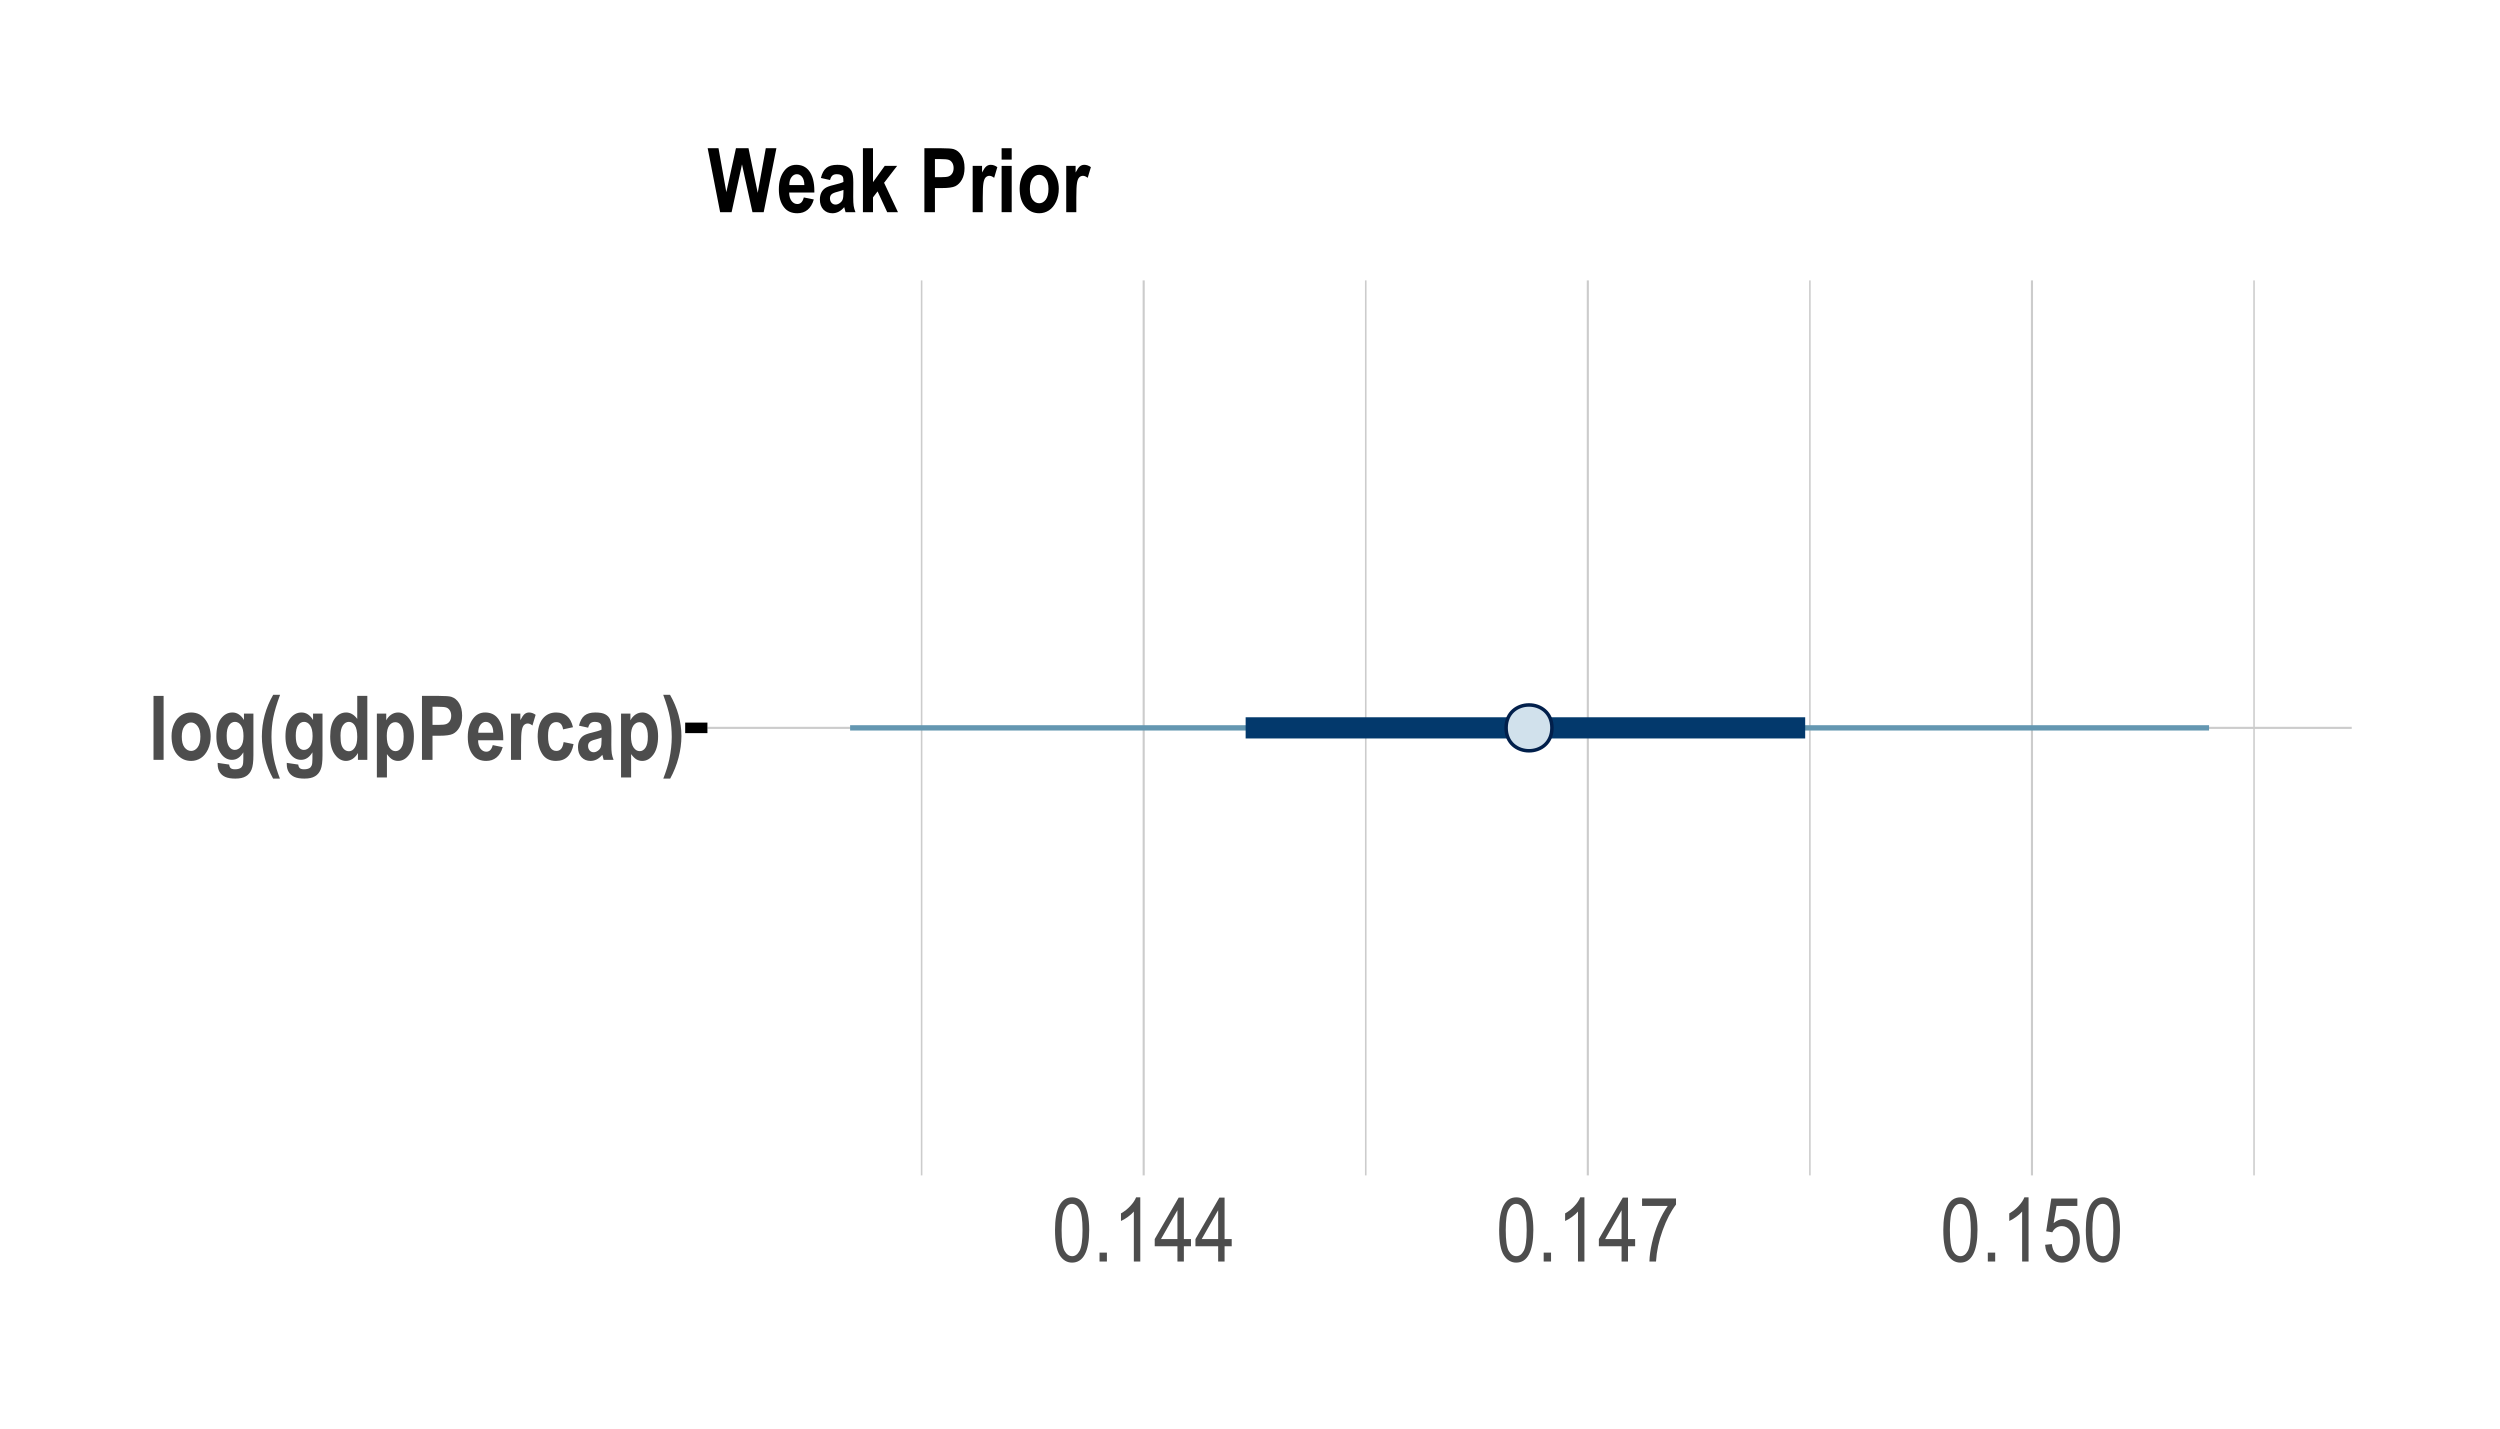
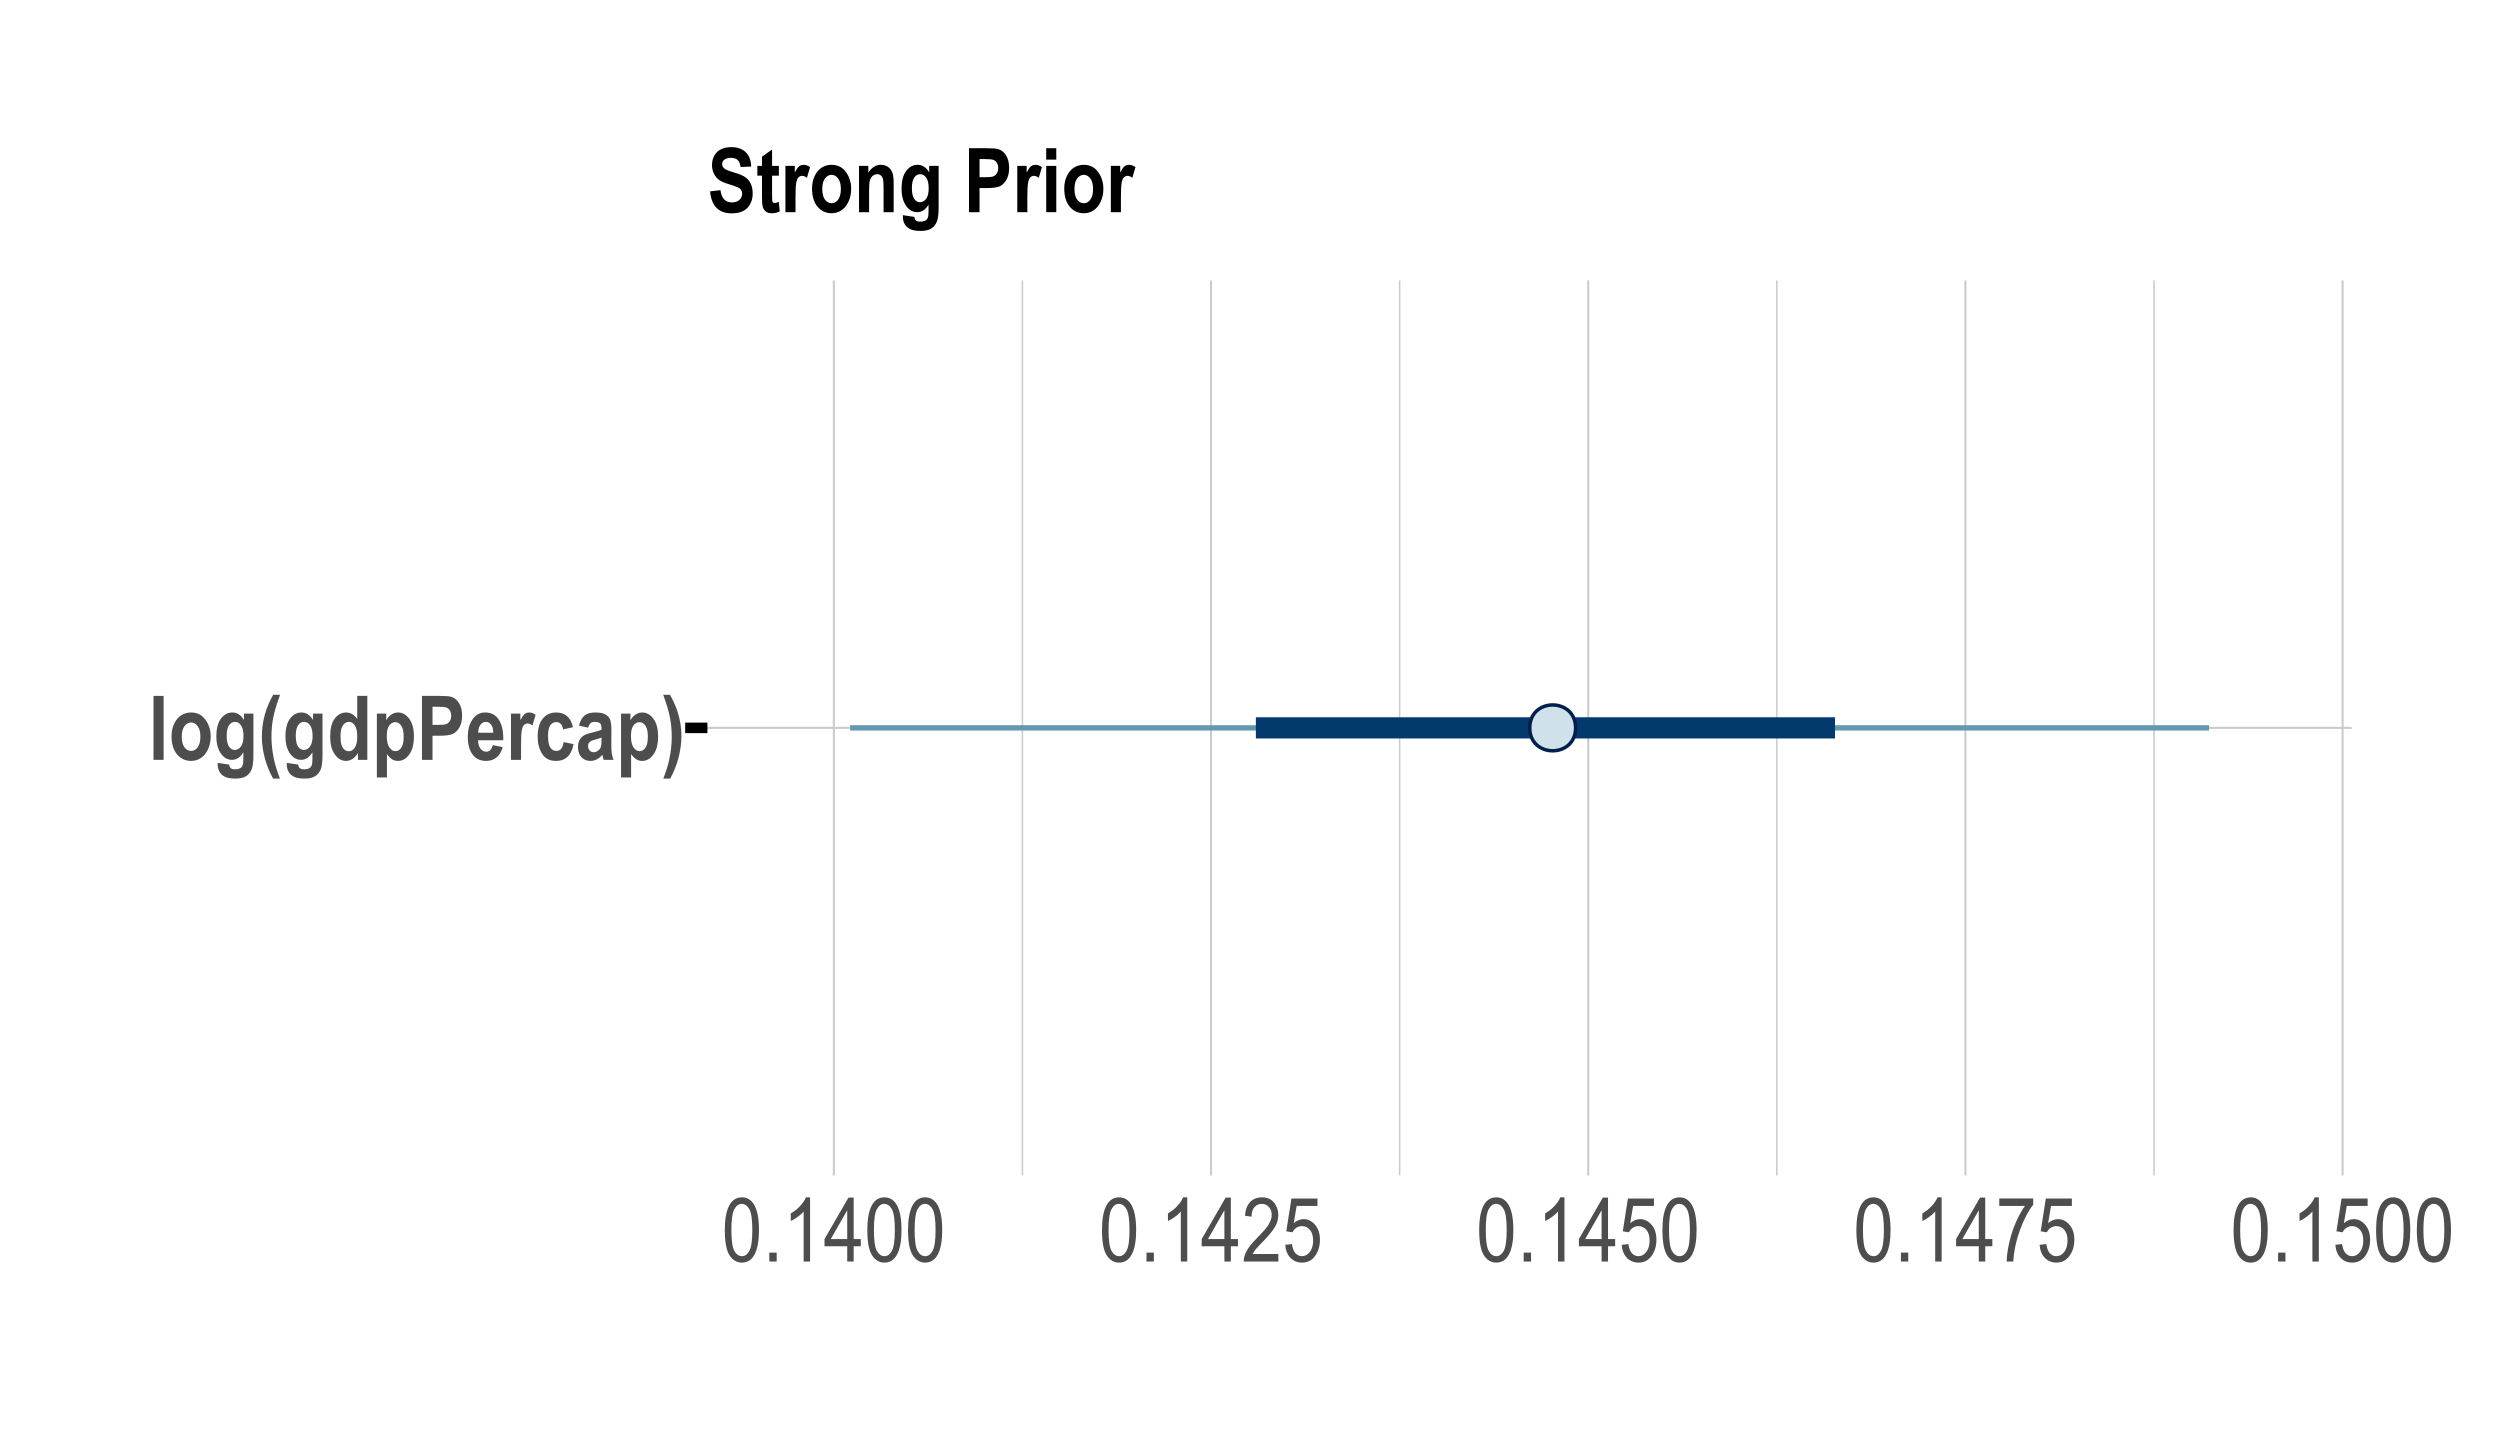
<svg xmlns="http://www.w3.org/2000/svg" xmlns:xlink="http://www.w3.org/1999/xlink" width="504pt" height="288pt" viewBox="0 0 504 288" version="1.1">
  <defs>
    <g>
      <symbol overflow="visible" id="glyph0-0">
        <path style="stroke:none;" d="M 0.391 0 L 0.391 -11.25 L 3.812 -11.25 L 3.812 0 Z M 0.797 -0.469 L 3.406 -0.469 L 3.406 -10.875 L 0.797 -10.875 Z M 0.797 -0.469 " />
      </symbol>
      <symbol overflow="visible" id="glyph0-1">
        <path style="stroke:none;" d="M 1.062 0 L 1.062 -12.891 L 3.094 -12.891 L 3.094 0 Z M 1.062 0 " />
      </symbol>
      <symbol overflow="visible" id="glyph0-2">
        <path style="stroke:none;" d="M 0.594 -4.797 C 0.594 -5.711 0.77 -6.547 1.125 -7.297 C 1.488 -8.047 1.961 -8.609 2.547 -8.984 C 3.141 -9.359 3.801 -9.547 4.531 -9.547 C 5.758 -9.547 6.723 -9.062 7.422 -8.094 C 8.129 -7.133 8.484 -6.008 8.484 -4.719 C 8.484 -3.758 8.301 -2.891 7.938 -2.109 C 7.57 -1.336 7.094 -0.754 6.5 -0.359 C 5.906 0.023 5.254 0.219 4.547 0.219 C 3.41 0.219 2.469 -0.211 1.719 -1.078 C 0.969 -1.953 0.594 -3.191 0.594 -4.797 Z M 2.656 -4.672 C 2.656 -3.723 2.836 -3.004 3.203 -2.516 C 3.578 -2.035 4.023 -1.797 4.547 -1.797 C 5.055 -1.797 5.492 -2.039 5.859 -2.531 C 6.223 -3.02 6.406 -3.738 6.406 -4.688 C 6.406 -5.613 6.219 -6.316 5.844 -6.797 C 5.477 -7.285 5.039 -7.531 4.531 -7.531 C 4.02 -7.531 3.578 -7.285 3.203 -6.797 C 2.836 -6.316 2.656 -5.609 2.656 -4.672 Z M 2.656 -4.672 " />
      </symbol>
      <symbol overflow="visible" id="glyph0-3">
        <path style="stroke:none;" d="M 0.875 0.609 L 3.188 0.953 C 3.227 1.297 3.336 1.539 3.516 1.688 C 3.691 1.832 3.973 1.906 4.359 1.906 C 4.805 1.906 5.164 1.828 5.438 1.672 C 5.633 1.566 5.785 1.391 5.891 1.141 C 5.992 0.898 6.047 0.469 6.047 -0.156 L 6.047 -1.516 C 5.742 -1.004 5.398 -0.625 5.016 -0.375 C 4.641 -0.125 4.219 0 3.75 0 C 2.906 0 2.191 -0.383 1.609 -1.156 C 0.941 -2.031 0.609 -3.219 0.609 -4.719 C 0.609 -6.312 0.922 -7.516 1.547 -8.328 C 2.18 -9.141 2.945 -9.547 3.844 -9.547 C 4.312 -9.547 4.738 -9.422 5.125 -9.172 C 5.52 -8.922 5.867 -8.539 6.172 -8.031 L 6.172 -9.328 L 8.078 -9.328 L 8.078 -0.953 C 8.078 0.391 7.953 1.359 7.703 1.953 C 7.461 2.555 7.082 3.008 6.562 3.312 C 6.051 3.625 5.344 3.781 4.438 3.781 C 3.602 3.781 2.93 3.672 2.422 3.453 C 1.922 3.234 1.535 2.898 1.266 2.453 C 1.004 2.016 0.875 1.504 0.875 0.922 Z M 2.688 -4.859 C 2.688 -3.859 2.844 -3.129 3.156 -2.672 C 3.477 -2.223 3.863 -2 4.312 -2 C 4.801 -2 5.219 -2.227 5.562 -2.688 C 5.906 -3.156 6.078 -3.859 6.078 -4.797 C 6.078 -5.773 5.91 -6.492 5.578 -6.953 C 5.254 -7.422 4.848 -7.656 4.359 -7.656 C 3.879 -7.656 3.477 -7.426 3.156 -6.969 C 2.844 -6.508 2.688 -5.805 2.688 -4.859 Z M 2.688 -4.859 " />
      </symbol>
      <symbol overflow="visible" id="glyph0-4">
        <path style="stroke:none;" d="M 4.406 3.781 L 3.031 3.781 C 2.301 2.469 1.738 1.078 1.344 -0.391 C 0.957 -1.867 0.766 -3.301 0.766 -4.688 C 0.766 -6.176 0.957 -7.629 1.344 -9.047 C 1.738 -10.473 2.305 -11.828 3.047 -13.109 L 4.438 -13.109 C 3.758 -11.273 3.301 -9.742 3.062 -8.516 C 2.82 -7.285 2.703 -5.984 2.703 -4.609 C 2.703 -3.191 2.867 -1.691 3.203 -0.109 C 3.441 1.004 3.844 2.301 4.406 3.781 Z M 4.406 3.781 " />
      </symbol>
      <symbol overflow="visible" id="glyph0-5">
        <path style="stroke:none;" d="M 8.094 0 L 6.203 0 L 6.203 -1.375 C 5.891 -0.844 5.52 -0.441 5.094 -0.172 C 4.676 0.086 4.242 0.219 3.797 0.219 C 2.941 0.219 2.195 -0.207 1.562 -1.062 C 0.926 -1.914 0.609 -3.133 0.609 -4.719 C 0.609 -6.312 0.914 -7.516 1.531 -8.328 C 2.156 -9.141 2.922 -9.547 3.828 -9.547 C 4.254 -9.547 4.656 -9.438 5.031 -9.219 C 5.406 -9 5.75 -8.676 6.062 -8.25 L 6.062 -12.891 L 8.094 -12.891 Z M 2.688 -4.875 C 2.688 -4.031 2.754 -3.398 2.891 -2.984 C 3.035 -2.566 3.238 -2.254 3.5 -2.047 C 3.77 -1.836 4.07 -1.734 4.406 -1.734 C 4.852 -1.734 5.238 -1.973 5.562 -2.453 C 5.895 -2.941 6.062 -3.664 6.062 -4.625 C 6.062 -5.695 5.898 -6.469 5.578 -6.938 C 5.266 -7.414 4.863 -7.656 4.375 -7.656 C 3.906 -7.656 3.504 -7.422 3.172 -6.953 C 2.848 -6.492 2.688 -5.801 2.688 -4.875 Z M 2.688 -4.875 " />
      </symbol>
      <symbol overflow="visible" id="glyph0-6">
        <path style="stroke:none;" d="M 1 -9.328 L 2.891 -9.328 L 2.891 -7.969 C 3.148 -8.457 3.488 -8.844 3.906 -9.125 C 4.332 -9.406 4.789 -9.547 5.281 -9.547 C 6.145 -9.547 6.891 -9.129 7.516 -8.297 C 8.148 -7.461 8.469 -6.281 8.469 -4.75 C 8.469 -3.145 8.148 -1.914 7.516 -1.062 C 6.891 -0.207 6.141 0.219 5.266 0.219 C 4.859 0.219 4.477 0.117 4.125 -0.078 C 3.781 -0.273 3.414 -0.633 3.031 -1.156 L 3.031 3.547 L 1 3.547 Z M 3 -4.828 C 3 -3.773 3.172 -3 3.516 -2.5 C 3.859 -2 4.273 -1.75 4.766 -1.75 C 5.223 -1.75 5.609 -1.977 5.922 -2.438 C 6.242 -2.895 6.406 -3.645 6.406 -4.688 C 6.406 -5.676 6.242 -6.406 5.922 -6.875 C 5.598 -7.352 5.203 -7.594 4.734 -7.594 C 4.234 -7.594 3.816 -7.363 3.484 -6.906 C 3.16 -6.445 3 -5.754 3 -4.828 Z M 3 -4.828 " />
      </symbol>
      <symbol overflow="visible" id="glyph0-7">
        <path style="stroke:none;" d="M 1.078 0 L 1.078 -12.891 L 4.5 -12.891 C 5.781 -12.891 6.613 -12.828 7 -12.703 C 7.633 -12.504 8.156 -12.078 8.562 -11.422 C 8.969 -10.773 9.172 -9.938 9.172 -8.906 C 9.172 -7.977 8.992 -7.195 8.641 -6.562 C 8.285 -5.938 7.844 -5.492 7.312 -5.234 C 6.789 -4.984 5.883 -4.859 4.594 -4.859 L 3.203 -4.859 L 3.203 0 Z M 3.203 -10.703 L 3.203 -7.047 L 4.375 -7.047 C 5.164 -7.047 5.703 -7.102 5.984 -7.219 C 6.273 -7.332 6.508 -7.531 6.688 -7.812 C 6.875 -8.102 6.969 -8.461 6.969 -8.891 C 6.969 -9.316 6.875 -9.676 6.688 -9.969 C 6.5 -10.258 6.266 -10.453 5.984 -10.547 C 5.711 -10.648 5.129 -10.703 4.234 -10.703 Z M 3.203 -10.703 " />
      </symbol>
      <symbol overflow="visible" id="glyph0-8">
        <path style="stroke:none;" d="M 5.5 -2.969 L 7.516 -2.562 C 7.242 -1.625 6.82 -0.926 6.25 -0.469 C 5.688 -0.008 5 0.219 4.188 0.219 C 3.051 0.219 2.176 -0.16 1.562 -0.922 C 0.832 -1.797 0.469 -3.023 0.469 -4.609 C 0.469 -6.172 0.836 -7.422 1.578 -8.359 C 2.191 -9.148 2.992 -9.547 3.984 -9.547 C 5.078 -9.547 5.938 -9.141 6.562 -8.328 C 7.27 -7.398 7.625 -6.035 7.625 -4.234 L 7.625 -3.953 L 2.547 -3.953 C 2.555 -3.211 2.723 -2.641 3.047 -2.234 C 3.367 -1.836 3.754 -1.641 4.203 -1.641 C 4.848 -1.641 5.281 -2.082 5.5 -2.969 Z M 5.609 -5.469 C 5.598 -6.195 5.445 -6.742 5.156 -7.109 C 4.863 -7.473 4.516 -7.656 4.109 -7.656 C 3.68 -7.656 3.32 -7.461 3.031 -7.078 C 2.727 -6.691 2.578 -6.156 2.578 -5.469 Z M 5.609 -5.469 " />
      </symbol>
      <symbol overflow="visible" id="glyph0-9">
        <path style="stroke:none;" d="M 3 0 L 0.969 0 L 0.969 -9.328 L 2.859 -9.328 L 2.859 -8 C 3.18 -8.625 3.469 -9.035 3.719 -9.234 C 3.977 -9.441 4.273 -9.547 4.609 -9.547 C 5.066 -9.547 5.508 -9.391 5.938 -9.078 L 5.297 -6.922 C 4.961 -7.191 4.645 -7.328 4.344 -7.328 C 4.062 -7.328 3.812 -7.223 3.594 -7.016 C 3.383 -6.805 3.234 -6.43 3.141 -5.891 C 3.047 -5.348 3 -4.348 3 -2.891 Z M 3 0 " />
      </symbol>
      <symbol overflow="visible" id="glyph0-10">
        <path style="stroke:none;" d="M 7.734 -6.578 L 5.734 -6.141 C 5.586 -7.117 5.129 -7.609 4.359 -7.609 C 3.859 -7.609 3.457 -7.395 3.156 -6.969 C 2.852 -6.551 2.703 -5.836 2.703 -4.828 C 2.703 -3.723 2.852 -2.941 3.156 -2.484 C 3.457 -2.023 3.863 -1.797 4.375 -1.797 C 4.758 -1.797 5.07 -1.926 5.312 -2.188 C 5.562 -2.445 5.738 -2.91 5.844 -3.578 L 7.844 -3.172 C 7.426 -0.91 6.242 0.219 4.297 0.219 C 3.047 0.219 2.117 -0.254 1.516 -1.203 C 0.91 -2.16 0.609 -3.305 0.609 -4.641 C 0.609 -6.242 0.945 -7.461 1.625 -8.297 C 2.312 -9.129 3.211 -9.547 4.328 -9.547 C 5.223 -9.547 5.953 -9.305 6.516 -8.828 C 7.078 -8.359 7.484 -7.609 7.734 -6.578 Z M 7.734 -6.578 " />
      </symbol>
      <symbol overflow="visible" id="glyph0-11">
        <path style="stroke:none;" d="M 2.578 -6.484 L 0.734 -6.891 C 0.961 -7.836 1.332 -8.516 1.844 -8.922 C 2.352 -9.336 3.086 -9.547 4.047 -9.547 C 4.898 -9.547 5.551 -9.426 6 -9.188 C 6.457 -8.945 6.781 -8.617 6.969 -8.203 C 7.164 -7.785 7.266 -7.035 7.266 -5.953 L 7.25 -3.062 C 7.25 -2.258 7.281 -1.66 7.344 -1.266 C 7.406 -0.867 7.523 -0.445 7.703 0 L 5.703 0 L 5.438 -1.016 C 5.094 -0.609 4.723 -0.301 4.328 -0.094 C 3.93 0.113 3.508 0.219 3.062 0.219 C 2.32 0.219 1.711 -0.031 1.234 -0.531 C 0.766 -1.039 0.531 -1.711 0.531 -2.547 C 0.531 -3.066 0.625 -3.523 0.812 -3.922 C 1.008 -4.316 1.281 -4.629 1.625 -4.859 C 1.977 -5.098 2.547 -5.305 3.328 -5.484 C 4.266 -5.703 4.914 -5.906 5.281 -6.094 C 5.281 -6.602 5.242 -6.938 5.172 -7.094 C 5.098 -7.258 4.961 -7.395 4.766 -7.5 C 4.566 -7.602 4.289 -7.656 3.938 -7.656 C 3.57 -7.656 3.285 -7.57 3.078 -7.406 C 2.867 -7.238 2.703 -6.93 2.578 -6.484 Z M 5.281 -4.484 C 5.02 -4.379 4.617 -4.254 4.078 -4.109 C 3.453 -3.953 3.039 -3.77 2.844 -3.562 C 2.656 -3.363 2.562 -3.109 2.562 -2.797 C 2.562 -2.441 2.664 -2.141 2.875 -1.891 C 3.094 -1.648 3.363 -1.531 3.688 -1.531 C 3.969 -1.531 4.25 -1.629 4.531 -1.828 C 4.812 -2.023 5.004 -2.254 5.109 -2.516 C 5.223 -2.785 5.281 -3.273 5.281 -3.984 Z M 5.281 -4.484 " />
      </symbol>
      <symbol overflow="visible" id="glyph0-12">
        <path style="stroke:none;" d="M 0.5 3.781 C 1.07 2.312 1.473 1.023 1.703 -0.078 C 2.035 -1.672 2.203 -3.18 2.203 -4.609 C 2.203 -5.984 2.082 -7.285 1.844 -8.516 C 1.613 -9.742 1.16 -11.273 0.484 -13.109 L 1.859 -13.109 C 2.617 -11.785 3.191 -10.422 3.578 -9.016 C 3.961 -7.609 4.156 -6.203 4.156 -4.797 C 4.156 -3.391 3.961 -1.941 3.578 -0.453 C 3.191 1.023 2.629 2.438 1.891 3.781 Z M 0.5 3.781 " />
      </symbol>
      <symbol overflow="visible" id="glyph0-13">
-         <path style="stroke:none;" d="M 2.562 0 L 0.047 -12.891 L 2.234 -12.891 L 3.812 -4.031 L 5.75 -12.891 L 8.281 -12.891 L 10.141 -3.891 L 11.766 -12.891 L 13.906 -12.891 L 11.344 0 L 9.078 0 L 6.969 -9.641 L 4.875 0 Z M 2.562 0 " />
+         <path style="stroke:none;" d="M 0.531 -4.188 L 2.625 -4.438 C 2.852 -2.789 3.617 -1.969 4.922 -1.969 C 5.566 -1.969 6.07 -2.133 6.438 -2.469 C 6.812 -2.812 7 -3.234 7 -3.734 C 7 -4.023 6.93 -4.27 6.797 -4.469 C 6.672 -4.676 6.473 -4.844 6.203 -4.969 C 5.941 -5.102 5.305 -5.328 4.297 -5.641 C 3.391 -5.922 2.723 -6.219 2.297 -6.531 C 1.879 -6.852 1.547 -7.273 1.297 -7.797 C 1.047 -8.328 0.922 -8.895 0.922 -9.5 C 0.922 -10.207 1.078 -10.844 1.391 -11.406 C 1.711 -11.969 2.156 -12.391 2.719 -12.672 C 3.281 -12.961 3.977 -13.109 4.812 -13.109 C 6.051 -13.109 7.02 -12.77 7.719 -12.094 C 8.414 -11.414 8.785 -10.453 8.828 -9.203 L 6.688 -9.094 C 6.594 -9.781 6.391 -10.258 6.078 -10.531 C 5.766 -10.812 5.32 -10.953 4.75 -10.953 C 4.176 -10.953 3.734 -10.832 3.422 -10.594 C 3.117 -10.352 2.969 -10.051 2.969 -9.688 C 2.969 -9.344 3.109 -9.051 3.391 -8.812 C 3.672 -8.57 4.316 -8.305 5.328 -8.016 C 6.398 -7.703 7.176 -7.375 7.656 -7.031 C 8.133 -6.688 8.5 -6.242 8.75 -5.703 C 9 -5.16 9.125 -4.504 9.125 -3.734 C 9.125 -2.617 8.781 -1.676 8.094 -0.906 C 7.406 -0.145 6.328 0.234 4.859 0.234 C 2.266 0.234 0.82 -1.238 0.531 -4.188 Z M 0.531 -4.188 " />
      </symbol>
      <symbol overflow="visible" id="glyph0-14">
-         <path style="stroke:none;" d="M 1 0 L 1 -12.891 L 3.031 -12.891 L 3.031 -6.047 L 5.391 -9.328 L 7.891 -9.328 L 5.266 -5.922 L 8.062 0 L 5.891 0 L 3.953 -4.188 L 3.031 -2.984 L 3.031 0 Z M 1 0 " />
+         <path style="stroke:none;" d="M 4.562 -9.328 L 4.562 -7.359 L 3.188 -7.359 L 3.188 -3.609 C 3.188 -2.785 3.207 -2.312 3.25 -2.188 C 3.32 -1.957 3.488 -1.844 3.75 -1.844 C 3.938 -1.844 4.203 -1.922 4.547 -2.078 L 4.734 -0.156 C 4.266 0.094 3.734 0.219 3.141 0.219 C 2.617 0.219 2.203 0.094 1.891 -0.156 C 1.586 -0.406 1.383 -0.758 1.281 -1.219 C 1.195 -1.562 1.156 -2.254 1.156 -3.297 L 1.156 -7.359 L 0.219 -7.359 L 0.219 -9.328 L 1.156 -9.328 L 1.156 -11.188 L 3.188 -12.625 L 3.188 -9.328 Z M 4.562 -9.328 " />
      </symbol>
      <symbol overflow="visible" id="glyph0-15">
+         <path style="stroke:none;" d="M 8.031 0 L 6 0 L 6 -4.766 C 6 -5.723 5.957 -6.359 5.875 -6.672 C 5.801 -6.984 5.66 -7.223 5.453 -7.391 C 5.242 -7.566 5.008 -7.656 4.75 -7.656 C 4.406 -7.656 4.094 -7.547 3.812 -7.328 C 3.539 -7.109 3.348 -6.805 3.234 -6.422 C 3.129 -6.035 3.078 -5.305 3.078 -4.234 L 3.078 0 L 1.047 0 L 1.047 -9.328 L 2.922 -9.328 L 2.922 -7.969 C 3.254 -8.488 3.629 -8.879 4.047 -9.141 C 4.473 -9.41 4.941 -9.547 5.453 -9.547 C 6.047 -9.547 6.547 -9.391 6.953 -9.078 C 7.359 -8.773 7.641 -8.379 7.797 -7.891 C 7.953 -7.41 8.031 -6.711 8.031 -5.797 Z M 8.031 0 " />
+       </symbol>
+       <symbol overflow="visible" id="glyph0-16">
        <path style="stroke:none;" d="" />
      </symbol>
-       <symbol overflow="visible" id="glyph0-16">
+       <symbol overflow="visible" id="glyph0-17">
        <path style="stroke:none;" d="M 1.062 -10.594 L 1.062 -12.891 L 3.094 -12.891 L 3.094 -10.594 Z M 1.062 0 L 1.062 -9.328 L 3.094 -9.328 L 3.094 0 Z M 1.062 0 " />
      </symbol>
      <symbol overflow="visible" id="glyph1-0">
        <path style="stroke:none;" d="M 0.391 0 L 0.391 -11.25 L 3.812 -11.25 L 3.812 0 Z M 0.797 -0.469 L 3.406 -0.469 L 3.406 -10.875 L 0.797 -10.875 Z M 0.797 -0.469 " />
      </symbol>
      <symbol overflow="visible" id="glyph1-1">
        <path style="stroke:none;" d="M 0.594 -6.359 C 0.594 -8.516 0.883 -10.148 1.469 -11.266 C 2.051 -12.379 2.91 -12.938 4.047 -12.938 C 5.055 -12.938 5.848 -12.484 6.422 -11.578 C 7.129 -10.492 7.484 -8.754 7.484 -6.359 C 7.484 -4.203 7.191 -2.566 6.609 -1.453 C 6.023 -0.336 5.164 0.219 4.031 0.219 C 3.02 0.219 2.191 -0.27 1.547 -1.25 C 0.91 -2.238 0.594 -3.941 0.594 -6.359 Z M 1.922 -6.359 C 1.922 -4.266 2.117 -2.859 2.516 -2.141 C 2.922 -1.43 3.438 -1.078 4.062 -1.078 C 4.656 -1.078 5.148 -1.438 5.547 -2.156 C 5.941 -2.883 6.141 -4.285 6.141 -6.359 C 6.141 -8.453 5.938 -9.852 5.531 -10.562 C 5.133 -11.27 4.617 -11.625 3.984 -11.625 C 3.398 -11.625 2.91 -11.266 2.516 -10.547 C 2.117 -9.828 1.922 -8.43 1.922 -6.359 Z M 1.922 -6.359 " />
      </symbol>
      <symbol overflow="visible" id="glyph1-2">
        <path style="stroke:none;" d="M 1.359 0 L 1.359 -1.797 L 2.844 -1.797 L 2.844 0 Z M 1.359 0 " />
      </symbol>
      <symbol overflow="visible" id="glyph1-3">
        <path style="stroke:none;" d="M 5.469 0 L 4.172 0 L 4.172 -10.078 C 3.879 -9.723 3.477 -9.363 2.969 -9 C 2.469 -8.633 2.004 -8.359 1.578 -8.172 L 1.578 -9.703 C 2.297 -10.109 2.926 -10.609 3.469 -11.203 C 4.02 -11.797 4.406 -12.375 4.625 -12.938 L 5.469 -12.938 Z M 5.469 0 " />
      </symbol>
      <symbol overflow="visible" id="glyph1-4">
        <path style="stroke:none;" d="M 4.75 0 L 4.75 -3.078 L 0.172 -3.078 L 0.172 -4.531 L 5 -12.891 L 6.047 -12.891 L 6.047 -4.531 L 7.484 -4.531 L 7.484 -3.078 L 6.047 -3.078 L 6.047 0 Z M 4.75 -4.531 L 4.75 -10.344 L 1.438 -4.531 Z M 4.75 -4.531 " />
      </symbol>
      <symbol overflow="visible" id="glyph1-5">
-         <path style="stroke:none;" d="M 0.672 -11.203 L 0.672 -12.719 L 7.516 -12.719 L 7.516 -11.484 C 6.492 -10.16 5.598 -8.438 4.828 -6.312 C 4.055 -4.188 3.609 -2.082 3.484 0 L 2.156 0 C 2.176 -1.082 2.348 -2.336 2.672 -3.766 C 2.992 -5.203 3.438 -6.57 4 -7.875 C 4.57 -9.176 5.188 -10.285 5.844 -11.203 Z M 0.672 -11.203 " />
+         <path style="stroke:none;" d="M 7.422 -1.516 L 7.422 0 L 0.438 0 C 0.414 -0.613 0.598 -1.301 0.984 -2.062 C 1.379 -2.82 2.098 -3.723 3.141 -4.766 C 4.348 -5.973 5.141 -6.906 5.516 -7.562 C 5.891 -8.219 6.078 -8.832 6.078 -9.406 C 6.078 -10.062 5.883 -10.594 5.5 -11 C 5.125 -11.414 4.656 -11.625 4.094 -11.625 C 3.488 -11.625 2.988 -11.398 2.594 -10.953 C 2.207 -10.516 2.016 -9.879 2.016 -9.047 L 0.688 -9.219 C 0.781 -10.445 1.129 -11.375 1.734 -12 C 2.336 -12.625 3.133 -12.938 4.125 -12.938 C 5.207 -12.938 6.023 -12.57 6.578 -11.844 C 7.129 -11.125 7.406 -10.301 7.406 -9.375 C 7.406 -8.551 7.188 -7.758 6.75 -7 C 6.32 -6.25 5.504 -5.25 4.297 -4 C 3.516 -3.207 3.008 -2.664 2.781 -2.375 C 2.562 -2.094 2.379 -1.805 2.234 -1.516 Z M 7.422 -1.516 " />
      </symbol>
      <symbol overflow="visible" id="glyph1-6">
        <path style="stroke:none;" d="M 0.594 -3.375 L 1.953 -3.516 C 2.055 -2.691 2.289 -2.078 2.656 -1.672 C 3.031 -1.273 3.469 -1.078 3.969 -1.078 C 4.582 -1.078 5.109 -1.359 5.547 -1.922 C 5.992 -2.492 6.219 -3.27 6.219 -4.25 C 6.219 -5.164 6.004 -5.875 5.578 -6.375 C 5.148 -6.883 4.609 -7.141 3.953 -7.141 C 3.555 -7.141 3.188 -7.031 2.844 -6.812 C 2.508 -6.594 2.242 -6.285 2.047 -5.891 L 0.812 -6.094 L 1.844 -12.703 L 7.094 -12.703 L 7.094 -11.203 L 2.891 -11.203 L 2.312 -7.734 C 2.938 -8.273 3.602 -8.547 4.312 -8.547 C 5.195 -8.547 5.961 -8.164 6.609 -7.406 C 7.266 -6.656 7.594 -5.645 7.594 -4.375 C 7.594 -3.113 7.266 -2.031 6.609 -1.125 C 5.961 -0.227 5.086 0.219 3.984 0.219 C 3.066 0.219 2.289 -0.098 1.656 -0.734 C 1.031 -1.367 0.676 -2.25 0.594 -3.375 Z M 0.594 -3.375 " />
      </symbol>
+       <symbol overflow="visible" id="glyph1-7">
+         <path style="stroke:none;" d="M 0.672 -11.203 L 0.672 -12.719 L 7.516 -12.719 L 7.516 -11.484 C 6.492 -10.16 5.598 -8.438 4.828 -6.312 C 4.055 -4.188 3.609 -2.082 3.484 0 L 2.156 0 C 2.176 -1.082 2.348 -2.336 2.672 -3.766 C 2.992 -5.203 3.438 -6.57 4 -7.875 C 4.57 -9.176 5.188 -10.285 5.844 -11.203 Z M 0.672 -11.203 " />
+       </symbol>
    </g>
    <clipPath id="clip1">
-       <path d="M 185 56.523 L 186 56.523 L 186 236.957 L 185 236.957 Z M 185 56.523 " />
+       <path d="M 205 56.523 L 207 56.523 L 207 236.957 L 205 236.957 Z M 205 56.523 " />
    </clipPath>
    <clipPath id="clip2">
-       <path d="M 275 56.523 L 276 56.523 L 276 236.957 L 275 236.957 Z M 275 56.523 " />
+       <path d="M 282 56.523 L 283 56.523 L 283 236.957 L 282 236.957 Z M 282 56.523 " />
    </clipPath>
    <clipPath id="clip3">
-       <path d="M 364 56.523 L 366 56.523 L 366 236.957 L 364 236.957 Z M 364 56.523 " />
+       <path d="M 358 56.523 L 359 56.523 L 359 236.957 L 358 236.957 Z M 358 56.523 " />
    </clipPath>
    <clipPath id="clip4">
-       <path d="M 454 56.523 L 455 56.523 L 455 236.957 L 454 236.957 Z M 454 56.523 " />
+       <path d="M 434 56.523 L 435 56.523 L 435 236.957 L 434 236.957 Z M 434 56.523 " />
    </clipPath>
    <clipPath id="clip5">
      <path d="M 142.617 146 L 474.113 146 L 474.113 147 L 142.617 147 Z M 142.617 146 " />
    </clipPath>
    <clipPath id="clip6">
-       <path d="M 230 56.523 L 231 56.523 L 231 236.957 L 230 236.957 Z M 230 56.523 " />
+       <path d="M 167 56.523 L 169 56.523 L 169 236.957 L 167 236.957 Z M 167 56.523 " />
    </clipPath>
    <clipPath id="clip7">
+       <path d="M 243 56.523 L 245 56.523 L 245 236.957 L 243 236.957 Z M 243 56.523 " />
+     </clipPath>
+     <clipPath id="clip8">
      <path d="M 319 56.523 L 321 56.523 L 321 236.957 L 319 236.957 Z M 319 56.523 " />
    </clipPath>
-     <clipPath id="clip8">
-       <path d="M 409 56.523 L 410 56.523 L 410 236.957 L 409 236.957 Z M 409 56.523 " />
+     <clipPath id="clip9">
+       <path d="M 396 56.523 L 397 56.523 L 397 236.957 L 396 236.957 Z M 396 56.523 " />
+     </clipPath>
+     <clipPath id="clip10">
+       <path d="M 472 56.523 L 473 56.523 L 473 236.957 L 472 236.957 Z M 472 56.523 " />
    </clipPath>
  </defs>
-   <g id="surface99">
+   <g id="surface94">
    <rect x="0" y="0" width="504" height="288" style="fill:rgb(100%,100%,100%);fill-opacity:1;stroke:none;" />
    <g clip-path="url(#clip1)" clip-rule="nonzero">
-       <path style="fill:none;stroke-width:0.32;stroke-linecap:butt;stroke-linejoin:round;stroke:rgb(80%,80%,80%);stroke-opacity:1;stroke-miterlimit:10;" d="M 185.797 236.957 L 185.797 56.523 " />
+       <path style="fill:none;stroke-width:0.32;stroke-linecap:butt;stroke-linejoin:round;stroke:rgb(80%,80%,80%);stroke-opacity:1;stroke-miterlimit:10;" d="M 206.121 236.957 L 206.121 56.523 " />
    </g>
    <g clip-path="url(#clip2)" clip-rule="nonzero">
-       <path style="fill:none;stroke-width:0.32;stroke-linecap:butt;stroke-linejoin:round;stroke:rgb(80%,80%,80%);stroke-opacity:1;stroke-miterlimit:10;" d="M 275.336 236.957 L 275.336 56.523 " />
+       <path style="fill:none;stroke-width:0.32;stroke-linecap:butt;stroke-linejoin:round;stroke:rgb(80%,80%,80%);stroke-opacity:1;stroke-miterlimit:10;" d="M 282.164 236.957 L 282.164 56.523 " />
    </g>
    <g clip-path="url(#clip3)" clip-rule="nonzero">
-       <path style="fill:none;stroke-width:0.32;stroke-linecap:butt;stroke-linejoin:round;stroke:rgb(80%,80%,80%);stroke-opacity:1;stroke-miterlimit:10;" d="M 364.875 236.957 L 364.875 56.523 " />
+       <path style="fill:none;stroke-width:0.32;stroke-linecap:butt;stroke-linejoin:round;stroke:rgb(80%,80%,80%);stroke-opacity:1;stroke-miterlimit:10;" d="M 358.207 236.957 L 358.207 56.523 " />
    </g>
    <g clip-path="url(#clip4)" clip-rule="nonzero">
-       <path style="fill:none;stroke-width:0.32;stroke-linecap:butt;stroke-linejoin:round;stroke:rgb(80%,80%,80%);stroke-opacity:1;stroke-miterlimit:10;" d="M 454.414 236.957 L 454.414 56.523 " />
+       <path style="fill:none;stroke-width:0.32;stroke-linecap:butt;stroke-linejoin:round;stroke:rgb(80%,80%,80%);stroke-opacity:1;stroke-miterlimit:10;" d="M 434.246 236.957 L 434.246 56.523 " />
    </g>
    <g clip-path="url(#clip5)" clip-rule="nonzero">
      <path style="fill:none;stroke-width:0.427;stroke-linecap:butt;stroke-linejoin:round;stroke:rgb(80%,80%,80%);stroke-opacity:1;stroke-miterlimit:10;" d="M 142.617 146.738 L 474.113 146.738 " />
    </g>
    <g clip-path="url(#clip6)" clip-rule="nonzero">
-       <path style="fill:none;stroke-width:0.427;stroke-linecap:butt;stroke-linejoin:round;stroke:rgb(80%,80%,80%);stroke-opacity:1;stroke-miterlimit:10;" d="M 230.566 236.957 L 230.566 56.523 " />
+       <path style="fill:none;stroke-width:0.427;stroke-linecap:butt;stroke-linejoin:round;stroke:rgb(80%,80%,80%);stroke-opacity:1;stroke-miterlimit:10;" d="M 168.102 236.957 L 168.102 56.523 " />
    </g>
    <g clip-path="url(#clip7)" clip-rule="nonzero">
-       <path style="fill:none;stroke-width:0.427;stroke-linecap:butt;stroke-linejoin:round;stroke:rgb(80%,80%,80%);stroke-opacity:1;stroke-miterlimit:10;" d="M 320.105 236.957 L 320.105 56.523 " />
+       <path style="fill:none;stroke-width:0.427;stroke-linecap:butt;stroke-linejoin:round;stroke:rgb(80%,80%,80%);stroke-opacity:1;stroke-miterlimit:10;" d="M 244.141 236.957 L 244.141 56.523 " />
    </g>
    <g clip-path="url(#clip8)" clip-rule="nonzero">
-       <path style="fill:none;stroke-width:0.427;stroke-linecap:butt;stroke-linejoin:round;stroke:rgb(80%,80%,80%);stroke-opacity:1;stroke-miterlimit:10;" d="M 409.645 236.957 L 409.645 56.523 " />
+       <path style="fill:none;stroke-width:0.427;stroke-linecap:butt;stroke-linejoin:round;stroke:rgb(80%,80%,80%);stroke-opacity:1;stroke-miterlimit:10;" d="M 320.184 236.957 L 320.184 56.523 " />
+     </g>
+     <g clip-path="url(#clip9)" clip-rule="nonzero">
+       <path style="fill:none;stroke-width:0.427;stroke-linecap:butt;stroke-linejoin:round;stroke:rgb(80%,80%,80%);stroke-opacity:1;stroke-miterlimit:10;" d="M 396.227 236.957 L 396.227 56.523 " />
+     </g>
+     <g clip-path="url(#clip10)" clip-rule="nonzero">
+       <path style="fill:none;stroke-width:0.427;stroke-linecap:butt;stroke-linejoin:round;stroke:rgb(80%,80%,80%);stroke-opacity:1;stroke-miterlimit:10;" d="M 472.27 236.957 L 472.27 56.523 " />
    </g>
    <path style="fill:none;stroke-width:1.067;stroke-linecap:butt;stroke-linejoin:round;stroke:rgb(39.216%,59.216%,69.412%);stroke-opacity:1;stroke-miterlimit:10;" d="M 171.383 146.738 L 445.348 146.738 " />
-     <path style="fill:none;stroke-width:4.268;stroke-linecap:butt;stroke-linejoin:round;stroke:rgb(1.176%,22.353%,42.353%);stroke-opacity:1;stroke-miterlimit:10;" d="M 251.121 146.738 L 363.926 146.738 " />
-     <path style="fill-rule:nonzero;fill:rgb(81.961%,88.235%,92.549%);fill-opacity:1;stroke-width:0.709;stroke-linecap:round;stroke-linejoin:round;stroke:rgb(0.392%,12.157%,29.412%);stroke-opacity:1;stroke-miterlimit:10;" d="M 312.871 146.738 C 312.871 152.902 303.629 152.902 303.629 146.738 C 303.629 140.578 312.871 140.578 312.871 146.738 " />
+     <path style="fill:none;stroke-width:4.268;stroke-linecap:butt;stroke-linejoin:round;stroke:rgb(1.176%,22.353%,42.353%);stroke-opacity:1;stroke-miterlimit:10;" d="M 253.184 146.738 L 369.938 146.738 " />
+     <path style="fill-rule:nonzero;fill:rgb(81.961%,88.235%,92.549%);fill-opacity:1;stroke-width:0.709;stroke-linecap:round;stroke-linejoin:round;stroke:rgb(0.392%,12.157%,29.412%);stroke-opacity:1;stroke-miterlimit:10;" d="M 317.645 146.738 C 317.645 152.902 308.398 152.902 308.398 146.738 C 308.398 140.578 317.645 140.578 317.645 146.738 " />
    <g style="fill:rgb(30.196%,30.196%,30.196%);fill-opacity:1;">
      <use xlink:href="#glyph0-1" x="29.887" y="153.184" />
      <use xlink:href="#glyph0-2" x="33.991" y="153.184" />
      <use xlink:href="#glyph0-3" x="43.009" y="153.184" />
      <use xlink:href="#glyph0-4" x="52.026" y="153.184" />
      <use xlink:href="#glyph0-3" x="56.939" y="153.184" />
      <use xlink:href="#glyph0-5" x="65.957" y="153.184" />
      <use xlink:href="#glyph0-6" x="74.975" y="153.184" />
      <use xlink:href="#glyph0-7" x="83.992" y="153.184" />
      <use xlink:href="#glyph0-8" x="93.836" y="153.184" />
      <use xlink:href="#glyph0-9" x="102.045" y="153.184" />
      <use xlink:href="#glyph0-10" x="107.784" y="153.184" />
      <use xlink:href="#glyph0-11" x="115.993" y="153.184" />
      <use xlink:href="#glyph0-6" x="124.202" y="153.184" />
      <use xlink:href="#glyph0-12" x="133.22" y="153.184" />
    </g>
    <path style="fill:none;stroke-width:2.134;stroke-linecap:butt;stroke-linejoin:round;stroke:rgb(0%,0%,0%);stroke-opacity:1;stroke-miterlimit:10;" d="M 138.133 146.738 L 142.617 146.738 " />
    <g style="fill:rgb(30.196%,30.196%,30.196%);fill-opacity:1;">
-       <use xlink:href="#glyph1-1" x="212.098" y="254.324" />
-       <use xlink:href="#glyph1-2" x="220.307" y="254.324" />
-       <use xlink:href="#glyph1-3" x="224.411" y="254.324" />
-       <use xlink:href="#glyph1-4" x="232.62" y="254.324" />
-       <use xlink:href="#glyph1-4" x="240.829" y="254.324" />
-     </g>
-     <g style="fill:rgb(30.196%,30.196%,30.196%);fill-opacity:1;">
-       <use xlink:href="#glyph1-1" x="301.637" y="254.324" />
-       <use xlink:href="#glyph1-2" x="309.846" y="254.324" />
-       <use xlink:href="#glyph1-3" x="313.95" y="254.324" />
-       <use xlink:href="#glyph1-4" x="322.159" y="254.324" />
-       <use xlink:href="#glyph1-5" x="330.368" y="254.324" />
-     </g>
-     <g style="fill:rgb(30.196%,30.196%,30.196%);fill-opacity:1;">
-       <use xlink:href="#glyph1-1" x="391.176" y="254.324" />
-       <use xlink:href="#glyph1-2" x="399.385" y="254.324" />
-       <use xlink:href="#glyph1-3" x="403.489" y="254.324" />
-       <use xlink:href="#glyph1-6" x="411.698" y="254.324" />
-       <use xlink:href="#glyph1-1" x="419.907" y="254.324" />
+       <use xlink:href="#glyph1-1" x="145.527" y="254.324" />
+       <use xlink:href="#glyph1-2" x="153.736" y="254.324" />
+       <use xlink:href="#glyph1-3" x="157.841" y="254.324" />
+       <use xlink:href="#glyph1-4" x="166.05" y="254.324" />
+       <use xlink:href="#glyph1-1" x="174.259" y="254.324" />
+       <use xlink:href="#glyph1-1" x="182.468" y="254.324" />
+     </g>
+     <g style="fill:rgb(30.196%,30.196%,30.196%);fill-opacity:1;">
+       <use xlink:href="#glyph1-1" x="221.566" y="254.324" />
+       <use xlink:href="#glyph1-2" x="229.775" y="254.324" />
+       <use xlink:href="#glyph1-3" x="233.88" y="254.324" />
+       <use xlink:href="#glyph1-4" x="242.089" y="254.324" />
+       <use xlink:href="#glyph1-5" x="250.298" y="254.324" />
+       <use xlink:href="#glyph1-6" x="258.507" y="254.324" />
+     </g>
+     <g style="fill:rgb(30.196%,30.196%,30.196%);fill-opacity:1;">
+       <use xlink:href="#glyph1-1" x="297.609" y="254.324" />
+       <use xlink:href="#glyph1-2" x="305.818" y="254.324" />
+       <use xlink:href="#glyph1-3" x="309.923" y="254.324" />
+       <use xlink:href="#glyph1-4" x="318.132" y="254.324" />
+       <use xlink:href="#glyph1-6" x="326.341" y="254.324" />
+       <use xlink:href="#glyph1-1" x="334.55" y="254.324" />
+     </g>
+     <g style="fill:rgb(30.196%,30.196%,30.196%);fill-opacity:1;">
+       <use xlink:href="#glyph1-1" x="373.652" y="254.324" />
+       <use xlink:href="#glyph1-2" x="381.861" y="254.324" />
+       <use xlink:href="#glyph1-3" x="385.966" y="254.324" />
+       <use xlink:href="#glyph1-4" x="394.175" y="254.324" />
+       <use xlink:href="#glyph1-7" x="402.384" y="254.324" />
+       <use xlink:href="#glyph1-6" x="410.593" y="254.324" />
+     </g>
+     <g style="fill:rgb(30.196%,30.196%,30.196%);fill-opacity:1;">
+       <use xlink:href="#glyph1-1" x="449.695" y="254.324" />
+       <use xlink:href="#glyph1-2" x="457.904" y="254.324" />
+       <use xlink:href="#glyph1-3" x="462.009" y="254.324" />
+       <use xlink:href="#glyph1-6" x="470.218" y="254.324" />
+       <use xlink:href="#glyph1-1" x="478.427" y="254.324" />
+       <use xlink:href="#glyph1-1" x="486.636" y="254.324" />
    </g>
    <g style="fill:rgb(0%,0%,0%);fill-opacity:1;">
      <use xlink:href="#glyph0-13" x="142.617" y="42.773" />
-       <use xlink:href="#glyph0-8" x="156.548" y="42.773" />
-       <use xlink:href="#glyph0-11" x="164.757" y="42.773" />
-       <use xlink:href="#glyph0-14" x="172.966" y="42.773" />
-       <use xlink:href="#glyph0-15" x="181.175" y="42.773" />
-       <use xlink:href="#glyph0-7" x="185.279" y="42.773" />
-       <use xlink:href="#glyph0-9" x="195.123" y="42.773" />
-       <use xlink:href="#glyph0-16" x="200.862" y="42.773" />
-       <use xlink:href="#glyph0-2" x="204.967" y="42.773" />
-       <use xlink:href="#glyph0-9" x="213.984" y="42.773" />
+       <use xlink:href="#glyph0-14" x="152.461" y="42.773" />
+       <use xlink:href="#glyph0-9" x="157.374" y="42.773" />
+       <use xlink:href="#glyph0-2" x="163.113" y="42.773" />
+       <use xlink:href="#glyph0-15" x="172.131" y="42.773" />
+       <use xlink:href="#glyph0-3" x="181.148" y="42.773" />
+       <use xlink:href="#glyph0-16" x="190.166" y="42.773" />
+       <use xlink:href="#glyph0-7" x="194.271" y="42.773" />
+       <use xlink:href="#glyph0-9" x="204.114" y="42.773" />
+       <use xlink:href="#glyph0-17" x="209.854" y="42.773" />
+       <use xlink:href="#glyph0-2" x="213.958" y="42.773" />
+       <use xlink:href="#glyph0-9" x="222.976" y="42.773" />
    </g>
  </g>
</svg>
